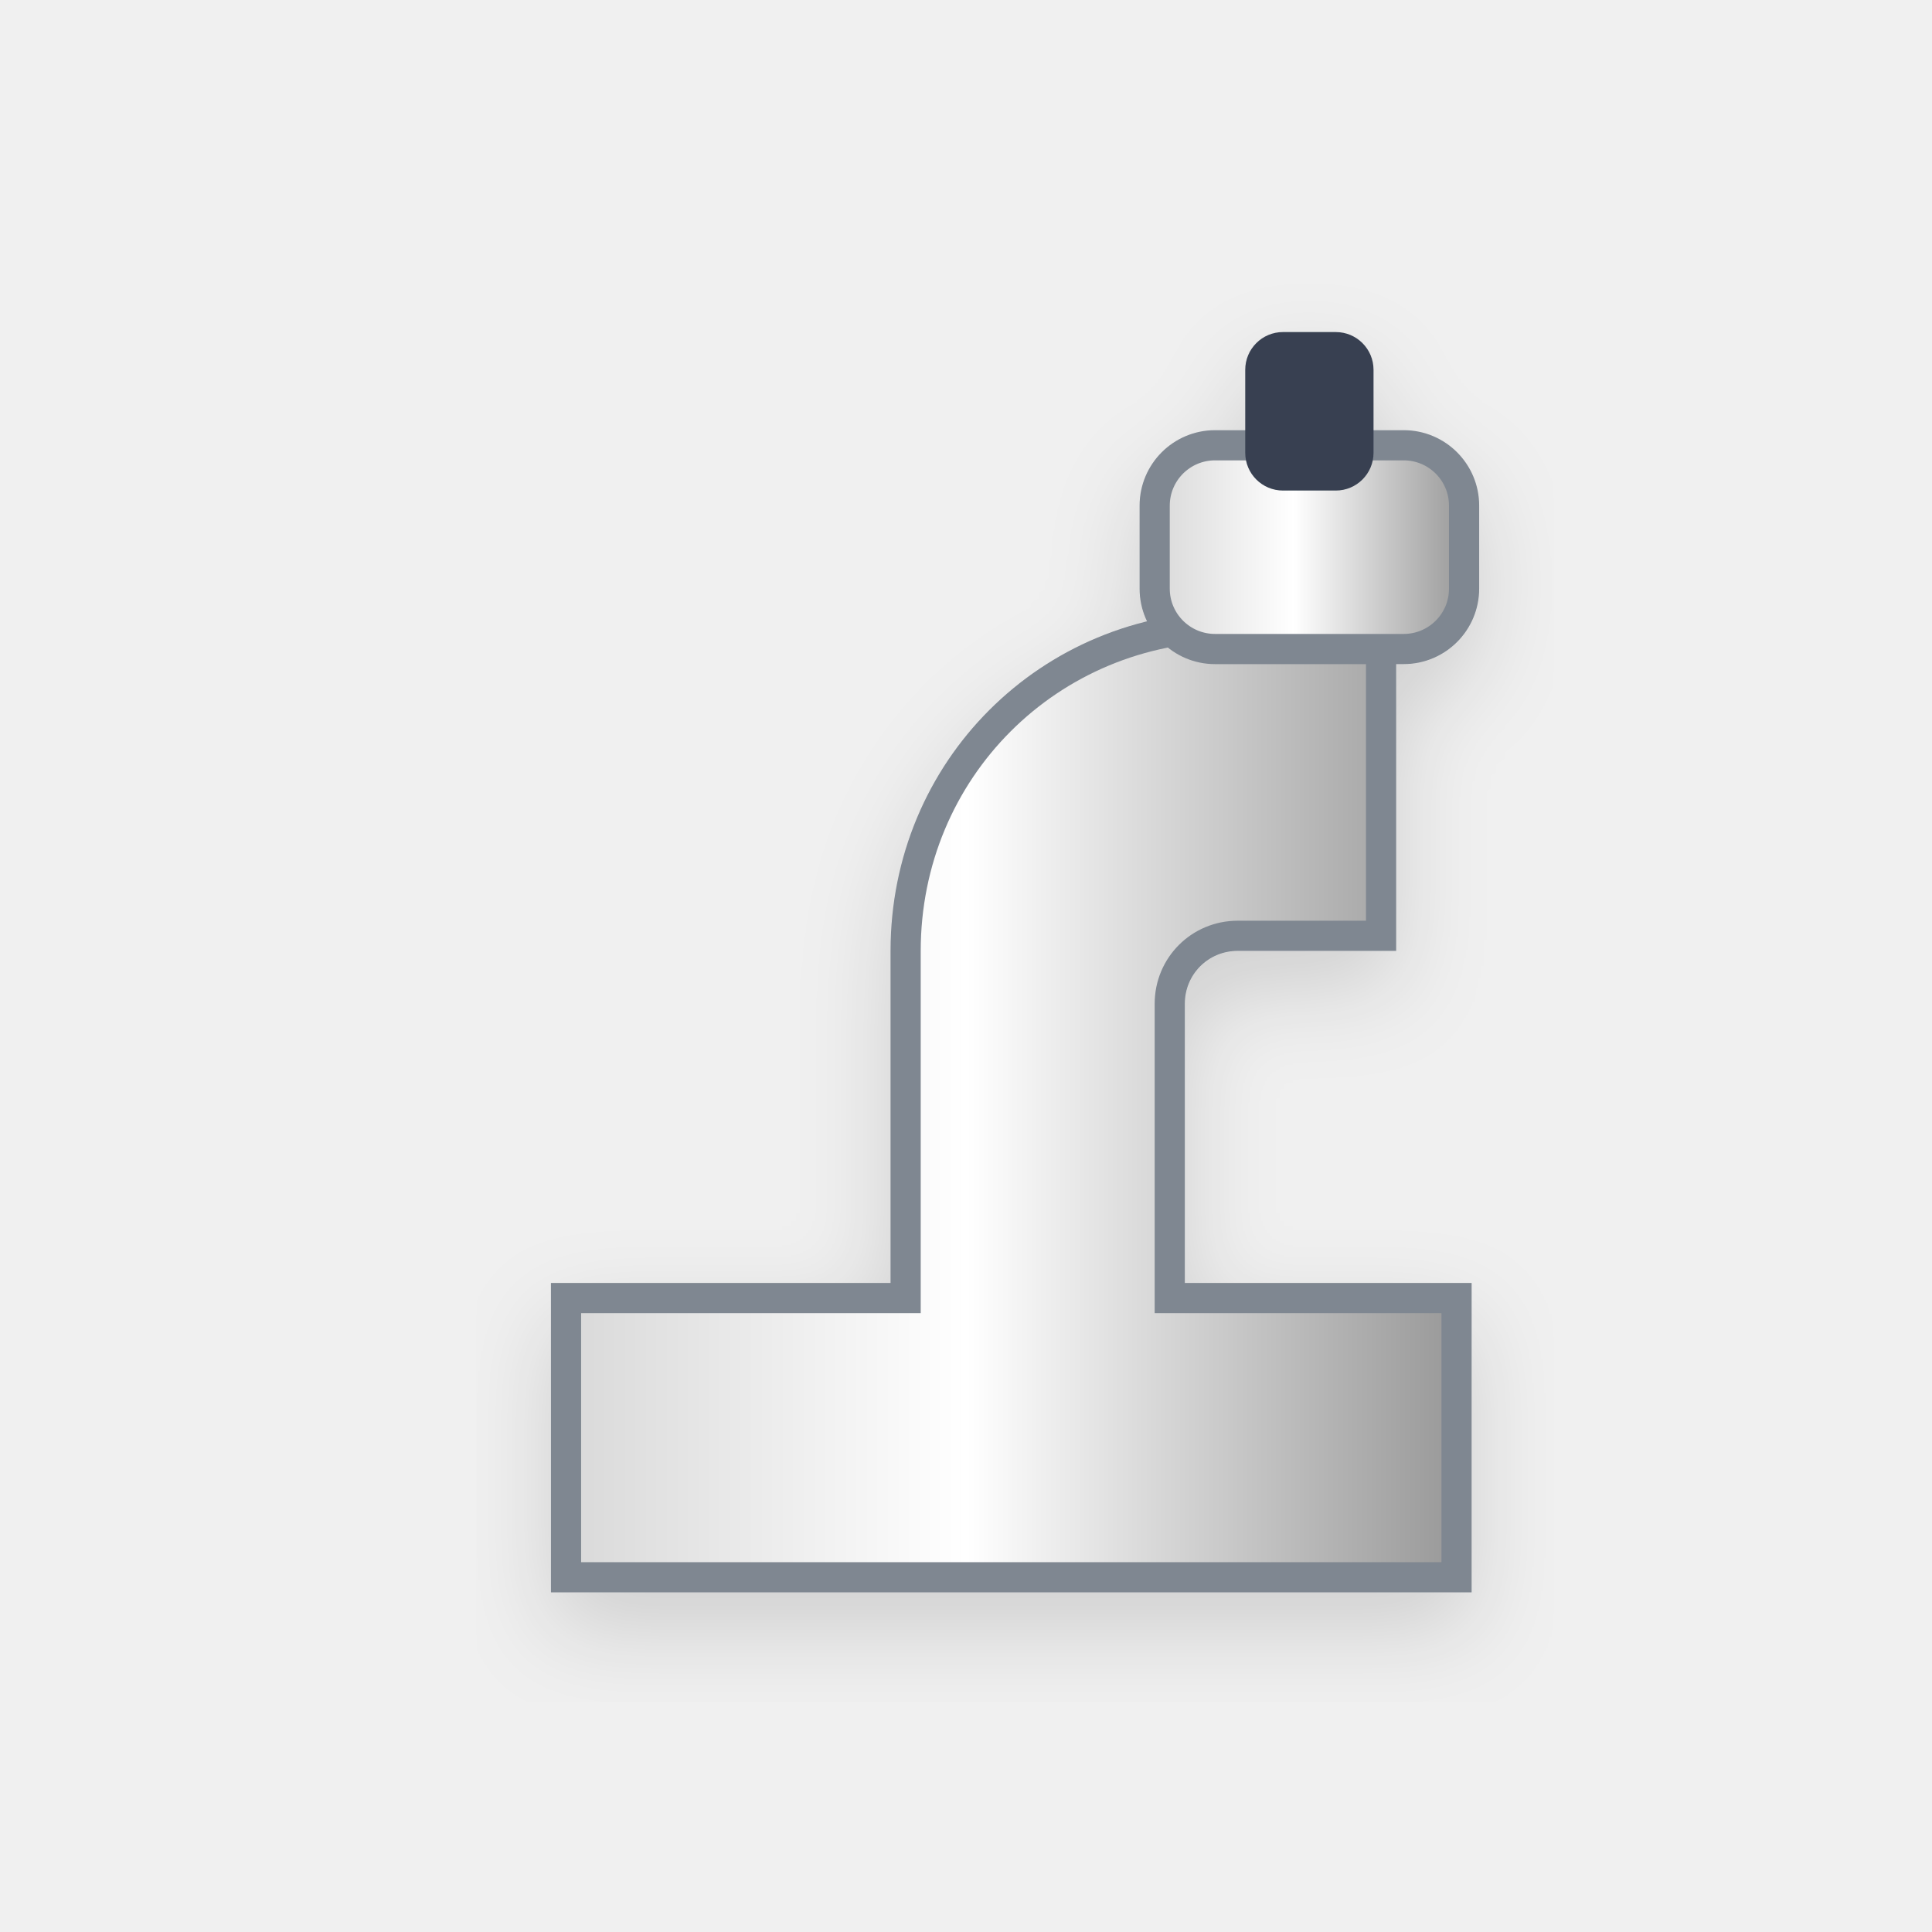
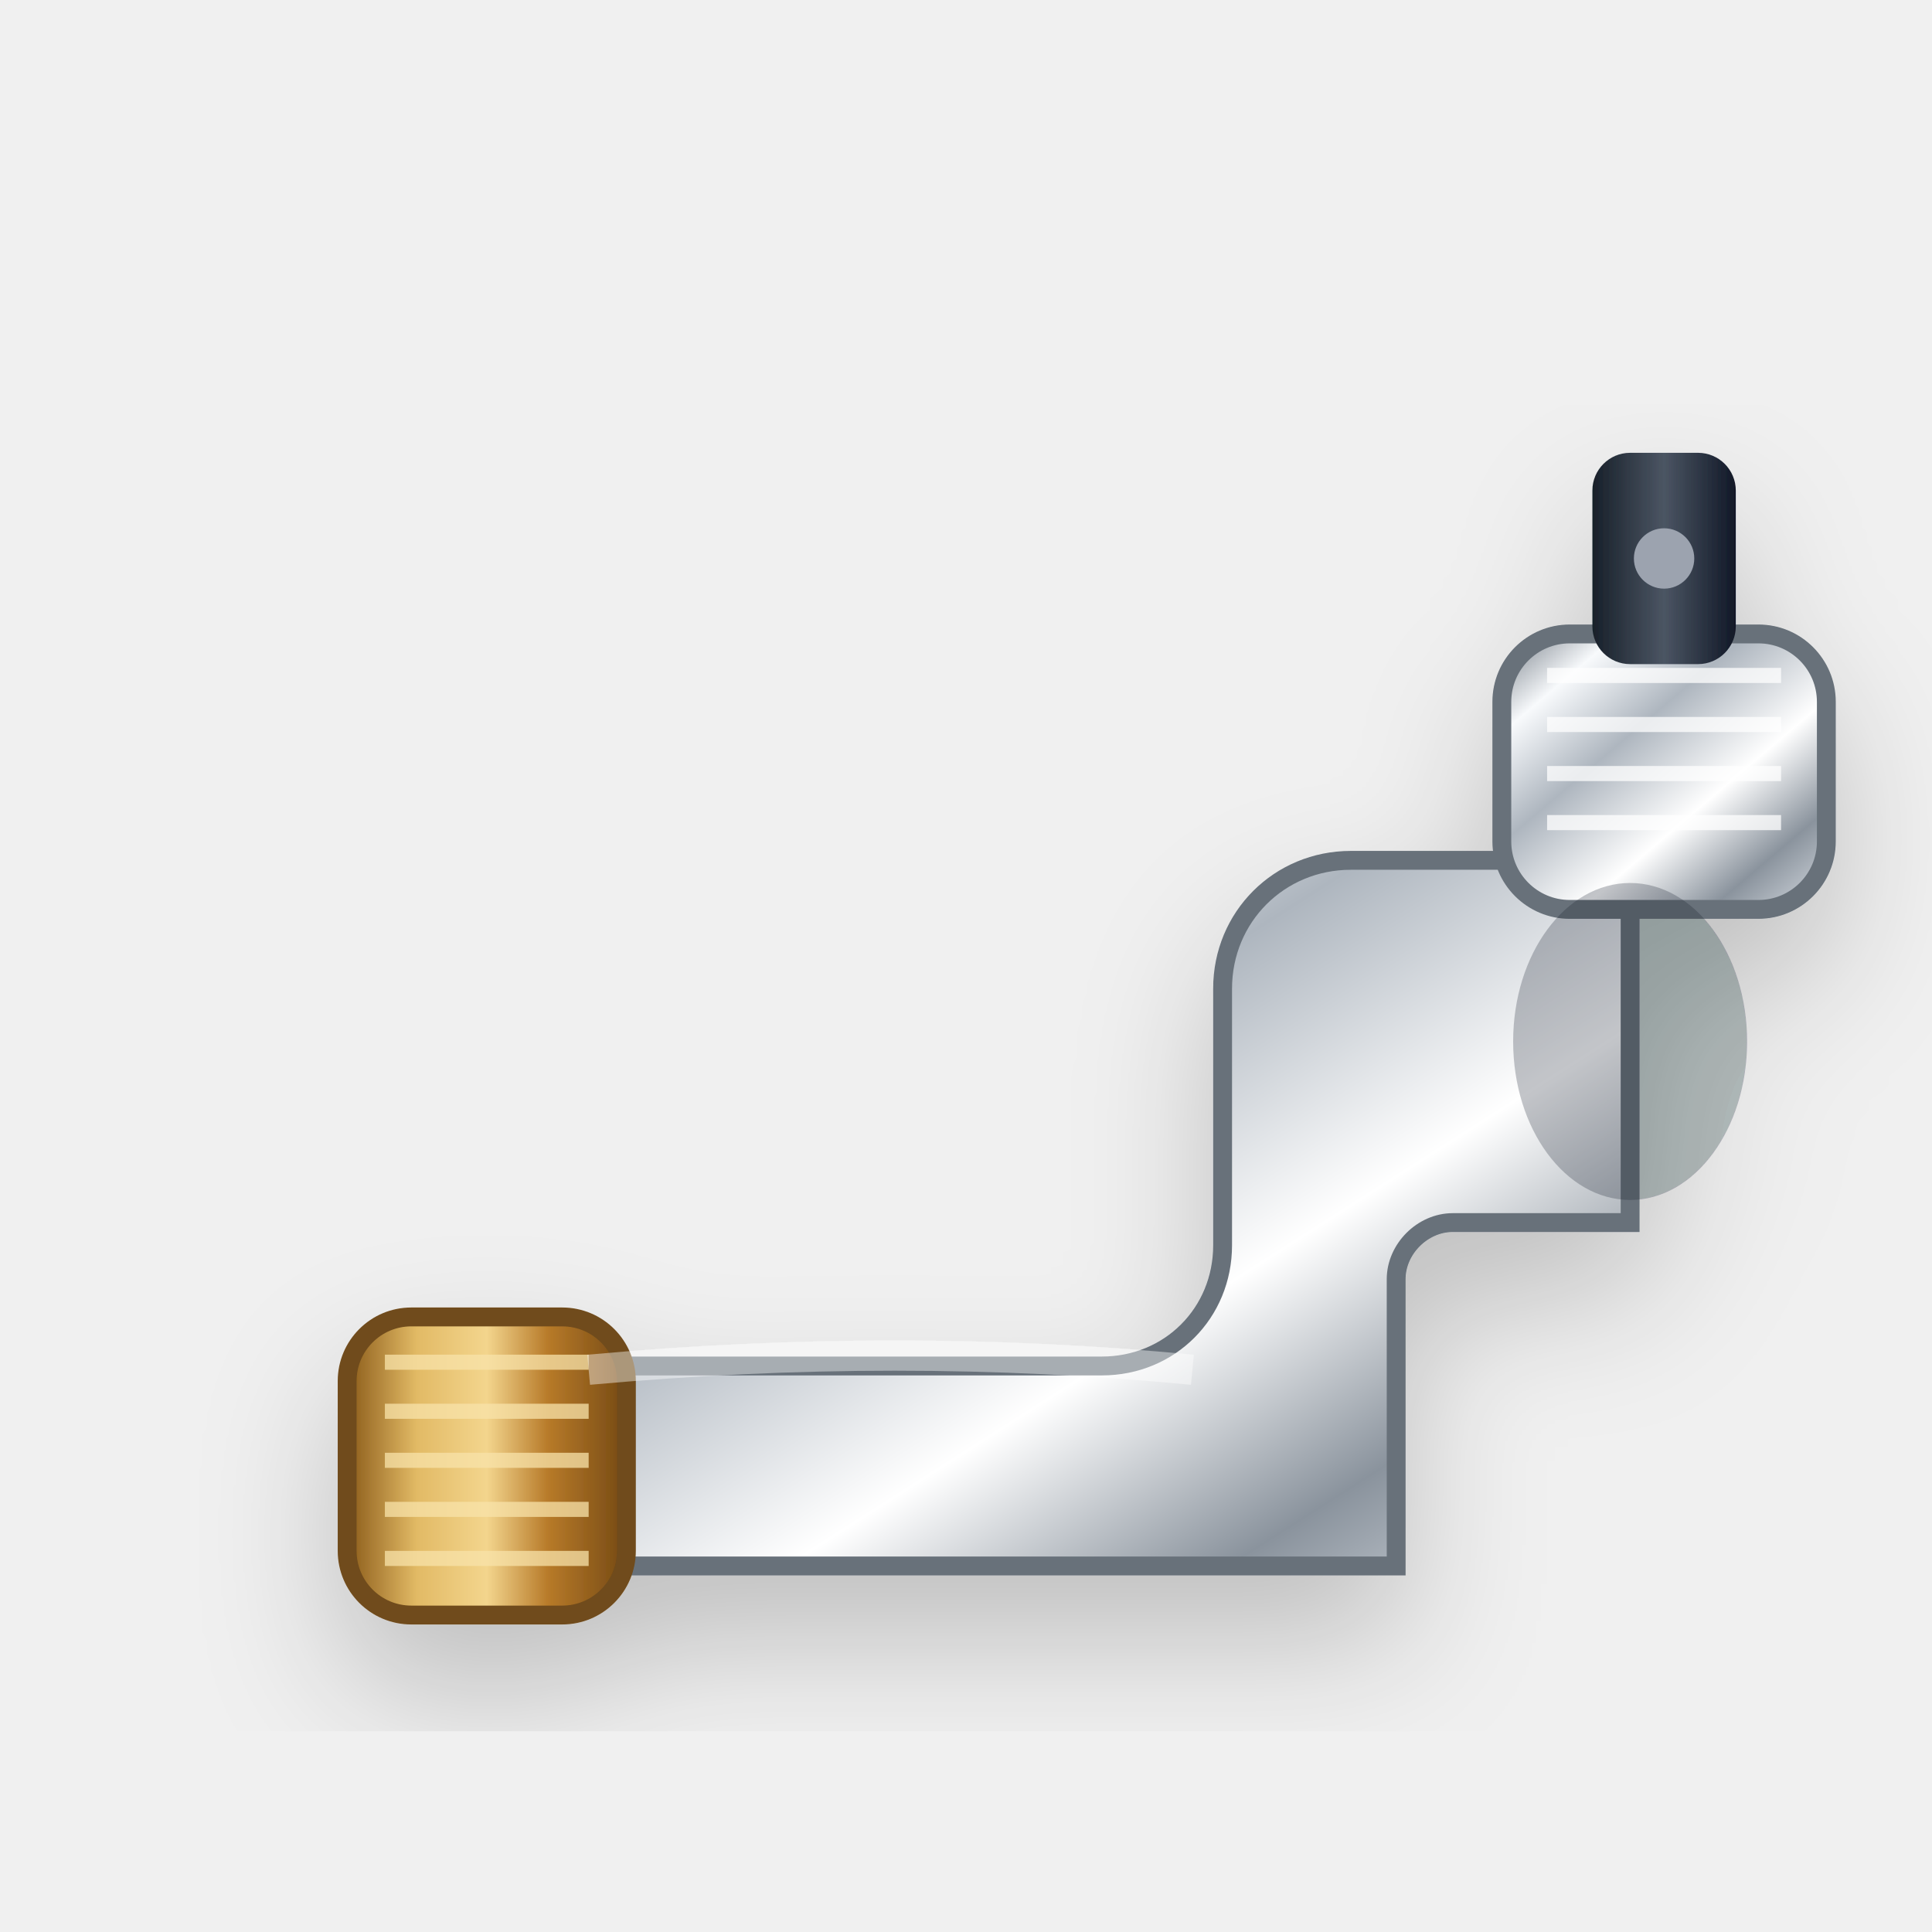
<svg xmlns="http://www.w3.org/2000/svg" viewBox="0 0 512 512">
  <defs>
-     <linearGradient id="m" x1="0" x2="1">
-       <stop stop-color="#d9d9d9" />
-       <stop offset=".45" stop-color="#fff" />
-       <stop offset="1" stop-color="#999" />
+     <linearGradient id="chrome" x1="0" y1="0" x2="1" y2="1">
+       <stop offset="0" stop-color="#707983" />
+       <stop offset=".18" stop-color="#f8fafc" />
+       <stop offset=".38" stop-color="#aeb6bf" />
+       <stop offset=".62" stop-color="#fff" />
+       <stop offset=".82" stop-color="#8a939d" />
+       <stop offset="1" stop-color="#d9dee4" />
    </linearGradient>
-     <filter id="s">
-       <feDropShadow dx="0" dy="10" stdDeviation="12" flood-opacity=".14" />
+     <linearGradient id="brass" x1="0" x2="1">
+       <stop stop-color="#8a5a19" />
+       <stop offset=".25" stop-color="#e2ba65" />
+       <stop offset=".5" stop-color="#f3d58d" />
+       <stop offset=".72" stop-color="#b77a29" />
+       <stop offset="1" stop-color="#754914" />
+     </linearGradient>
+     <linearGradient id="dark" x1="0" x2="1">
+       <stop stop-color="#18202a" />
+       <stop offset=".5" stop-color="#4b5563" />
+       <stop offset="1" stop-color="#111827" />
+     </linearGradient>
+     <filter id="sh">
+       <feDropShadow dx="0" dy="18" stdDeviation="18" flood-color="#000" flood-opacity=".20" />
    </filter>
  </defs>
-   <g filter="url(#s)">
-     <path d="M150 344h90v-92c0-48 38-86 86-86h40v82h-38c-10 0-18 8-18 18v78h76v74H150z" fill="url(#m)" stroke="#7f8791" stroke-width="8" />
-     <rect x="306" y="118" width="82" height="54" rx="16" fill="url(#m)" stroke="#7f8791" stroke-width="8" />
-     <rect x="330" y="88" width="34" height="42" rx="10" fill="#374151" />
+   <g filter="url(#sh)" transform="translate(26 32)">
+     <path d="M112 330h154c18 0 32-14 32-32v-68c0-19 15-34 34-34h74v96h-47c-8 0-15 7-15 15v76H112z" fill="url(#chrome)" stroke="#68717a" stroke-width="5" />
+     <rect x="66" y="317" width="74" height="79" rx="17" fill="url(#brass)" stroke="#6f4b1a" stroke-width="5" />
+     <path d="M76 329h54M76 342h54M76 355h54M76 368h54M76 381h54" stroke="#f8e3a9" stroke-width="4" opacity=".75" />
+     <rect x="372" y="136" width="86" height="73" rx="18" fill="url(#chrome)" stroke="#68717a" stroke-width="5" />
+     <path d="M384 147h62M384 160h62M384 173h62M384 186h62" stroke="#fff" stroke-width="4" opacity=".75" />
+     <rect x="396" y="88" width="38" height="56" rx="10" fill="url(#dark)" />
+     <circle cx="415" cy="116" r="8" fill="#9ca3af" />
+     <path d="M130 331c55-5 108-5 160 0" stroke="#fff" stroke-width="8" opacity=".42" fill="none" />
+     <ellipse cx="406" cy="244" rx="31" ry="42" fill="#111827" opacity=".25" />
  </g>
</svg>
